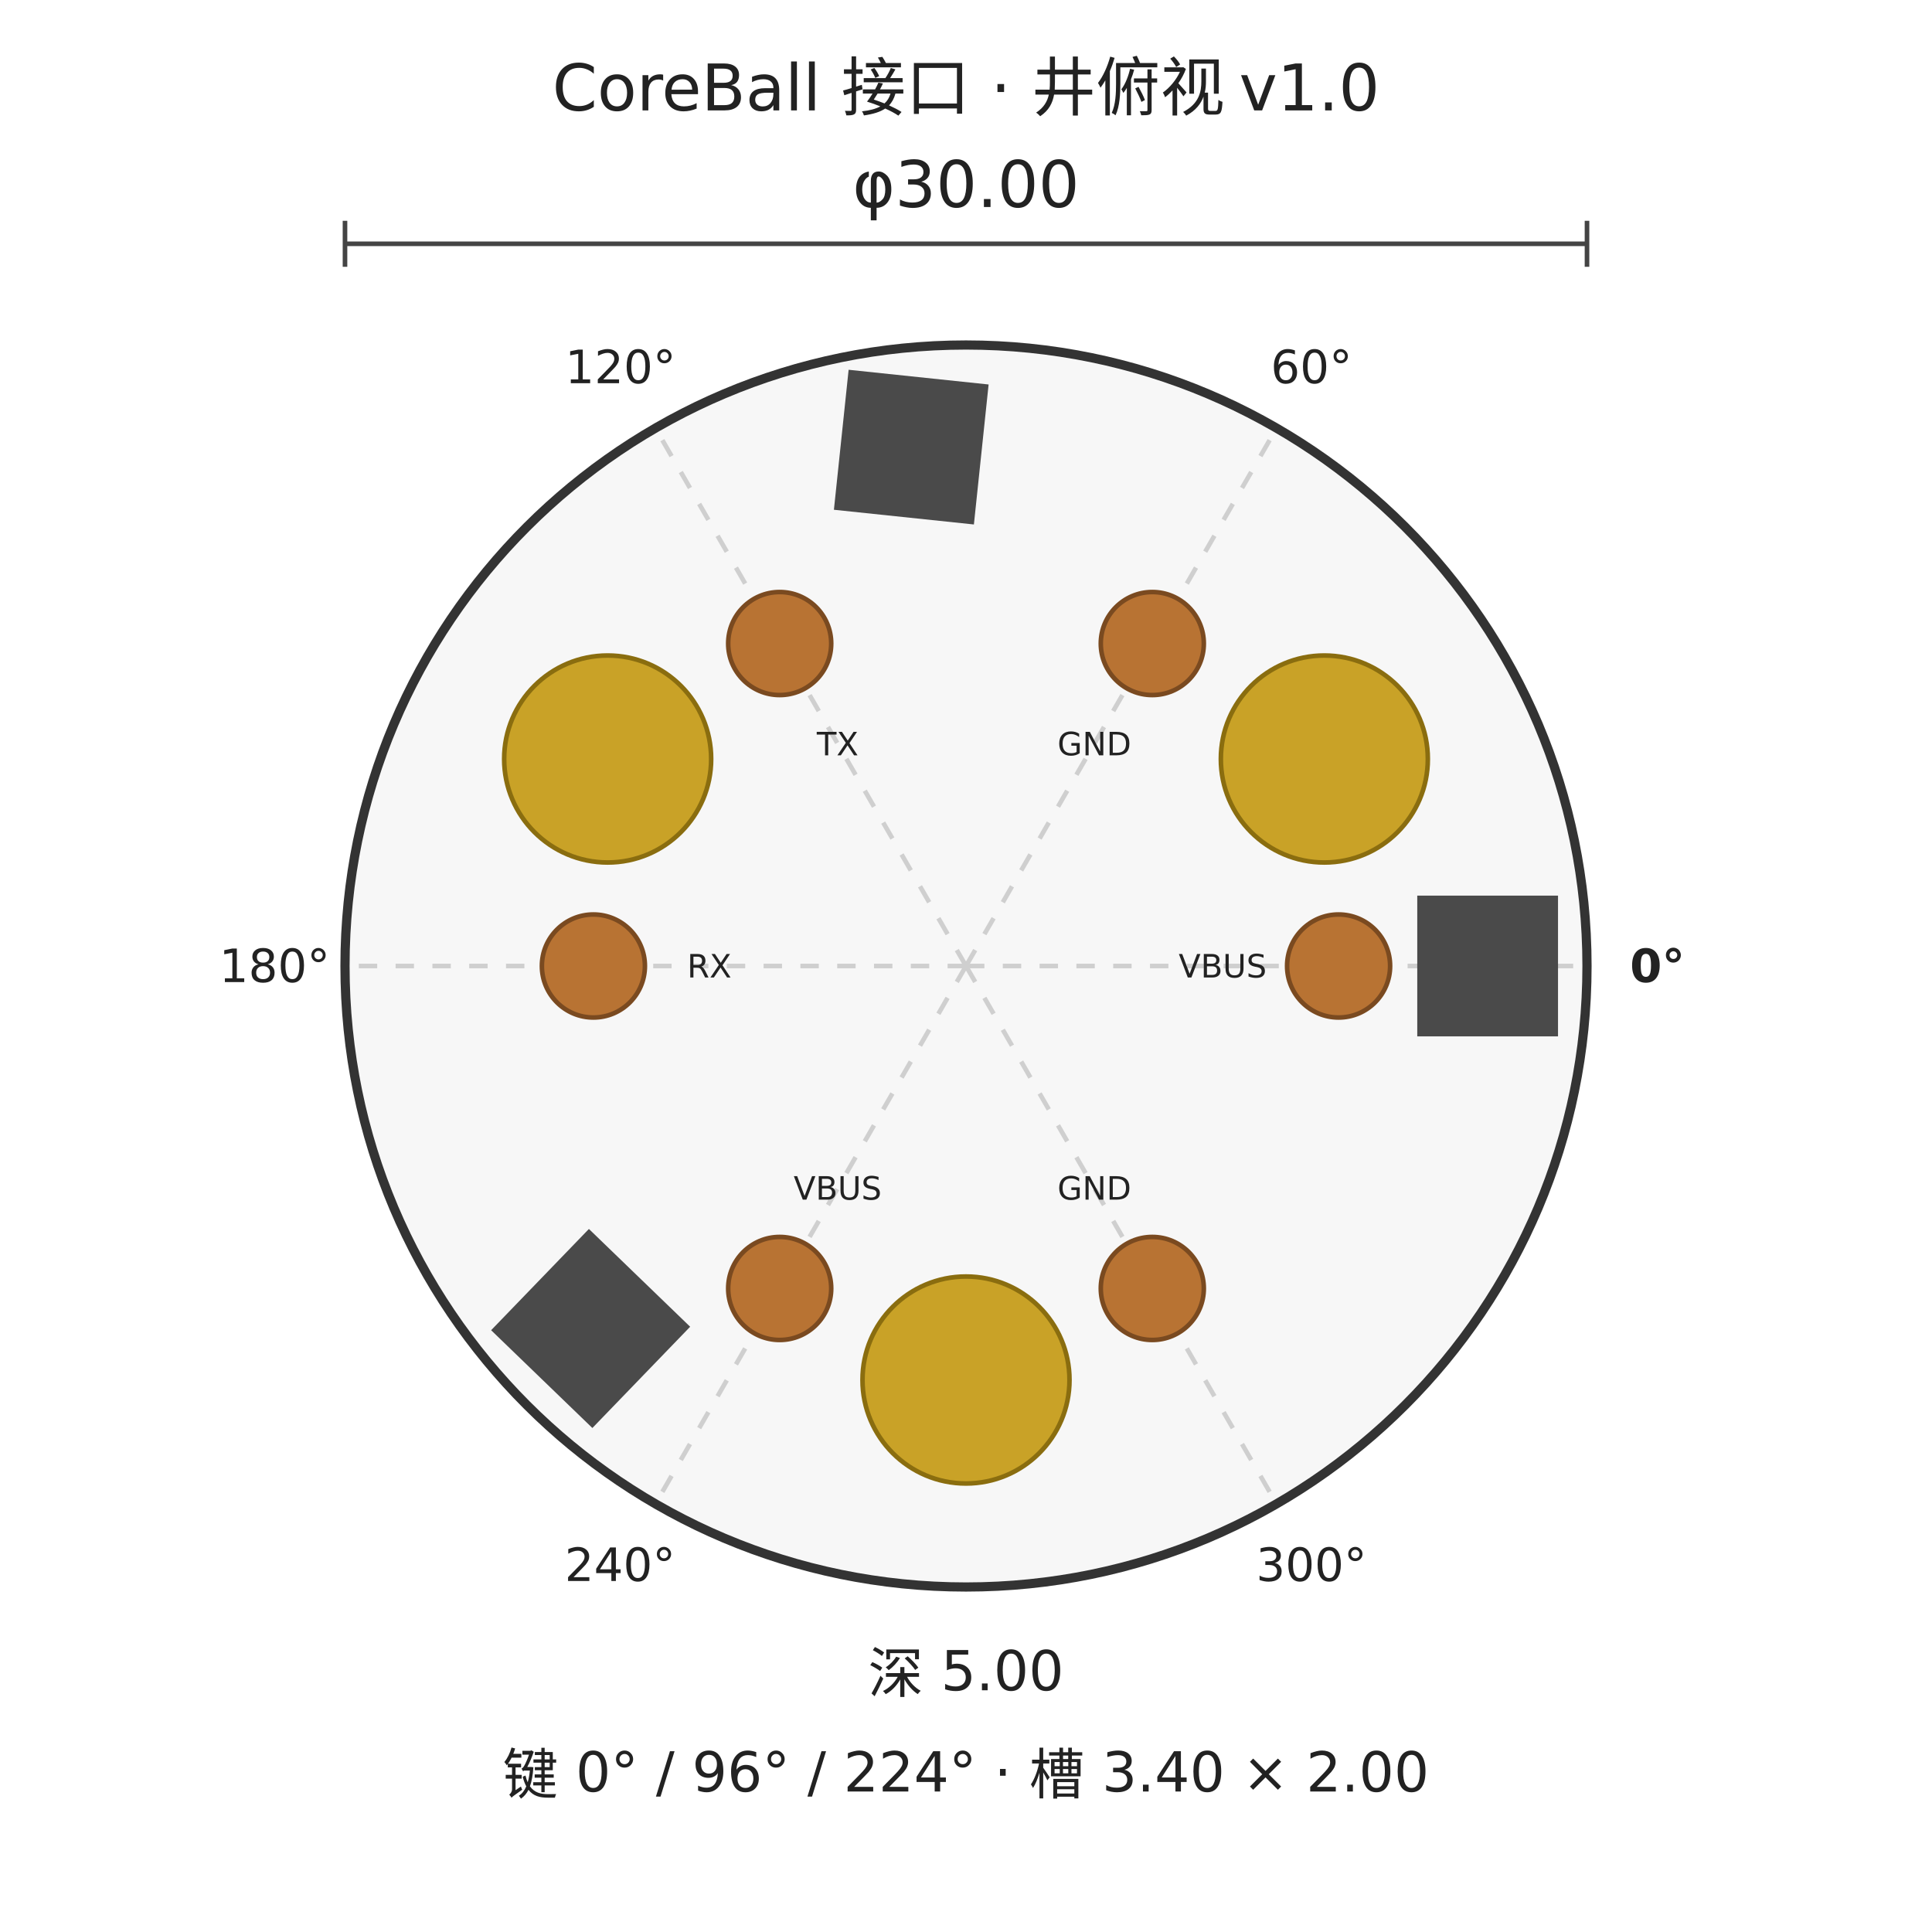
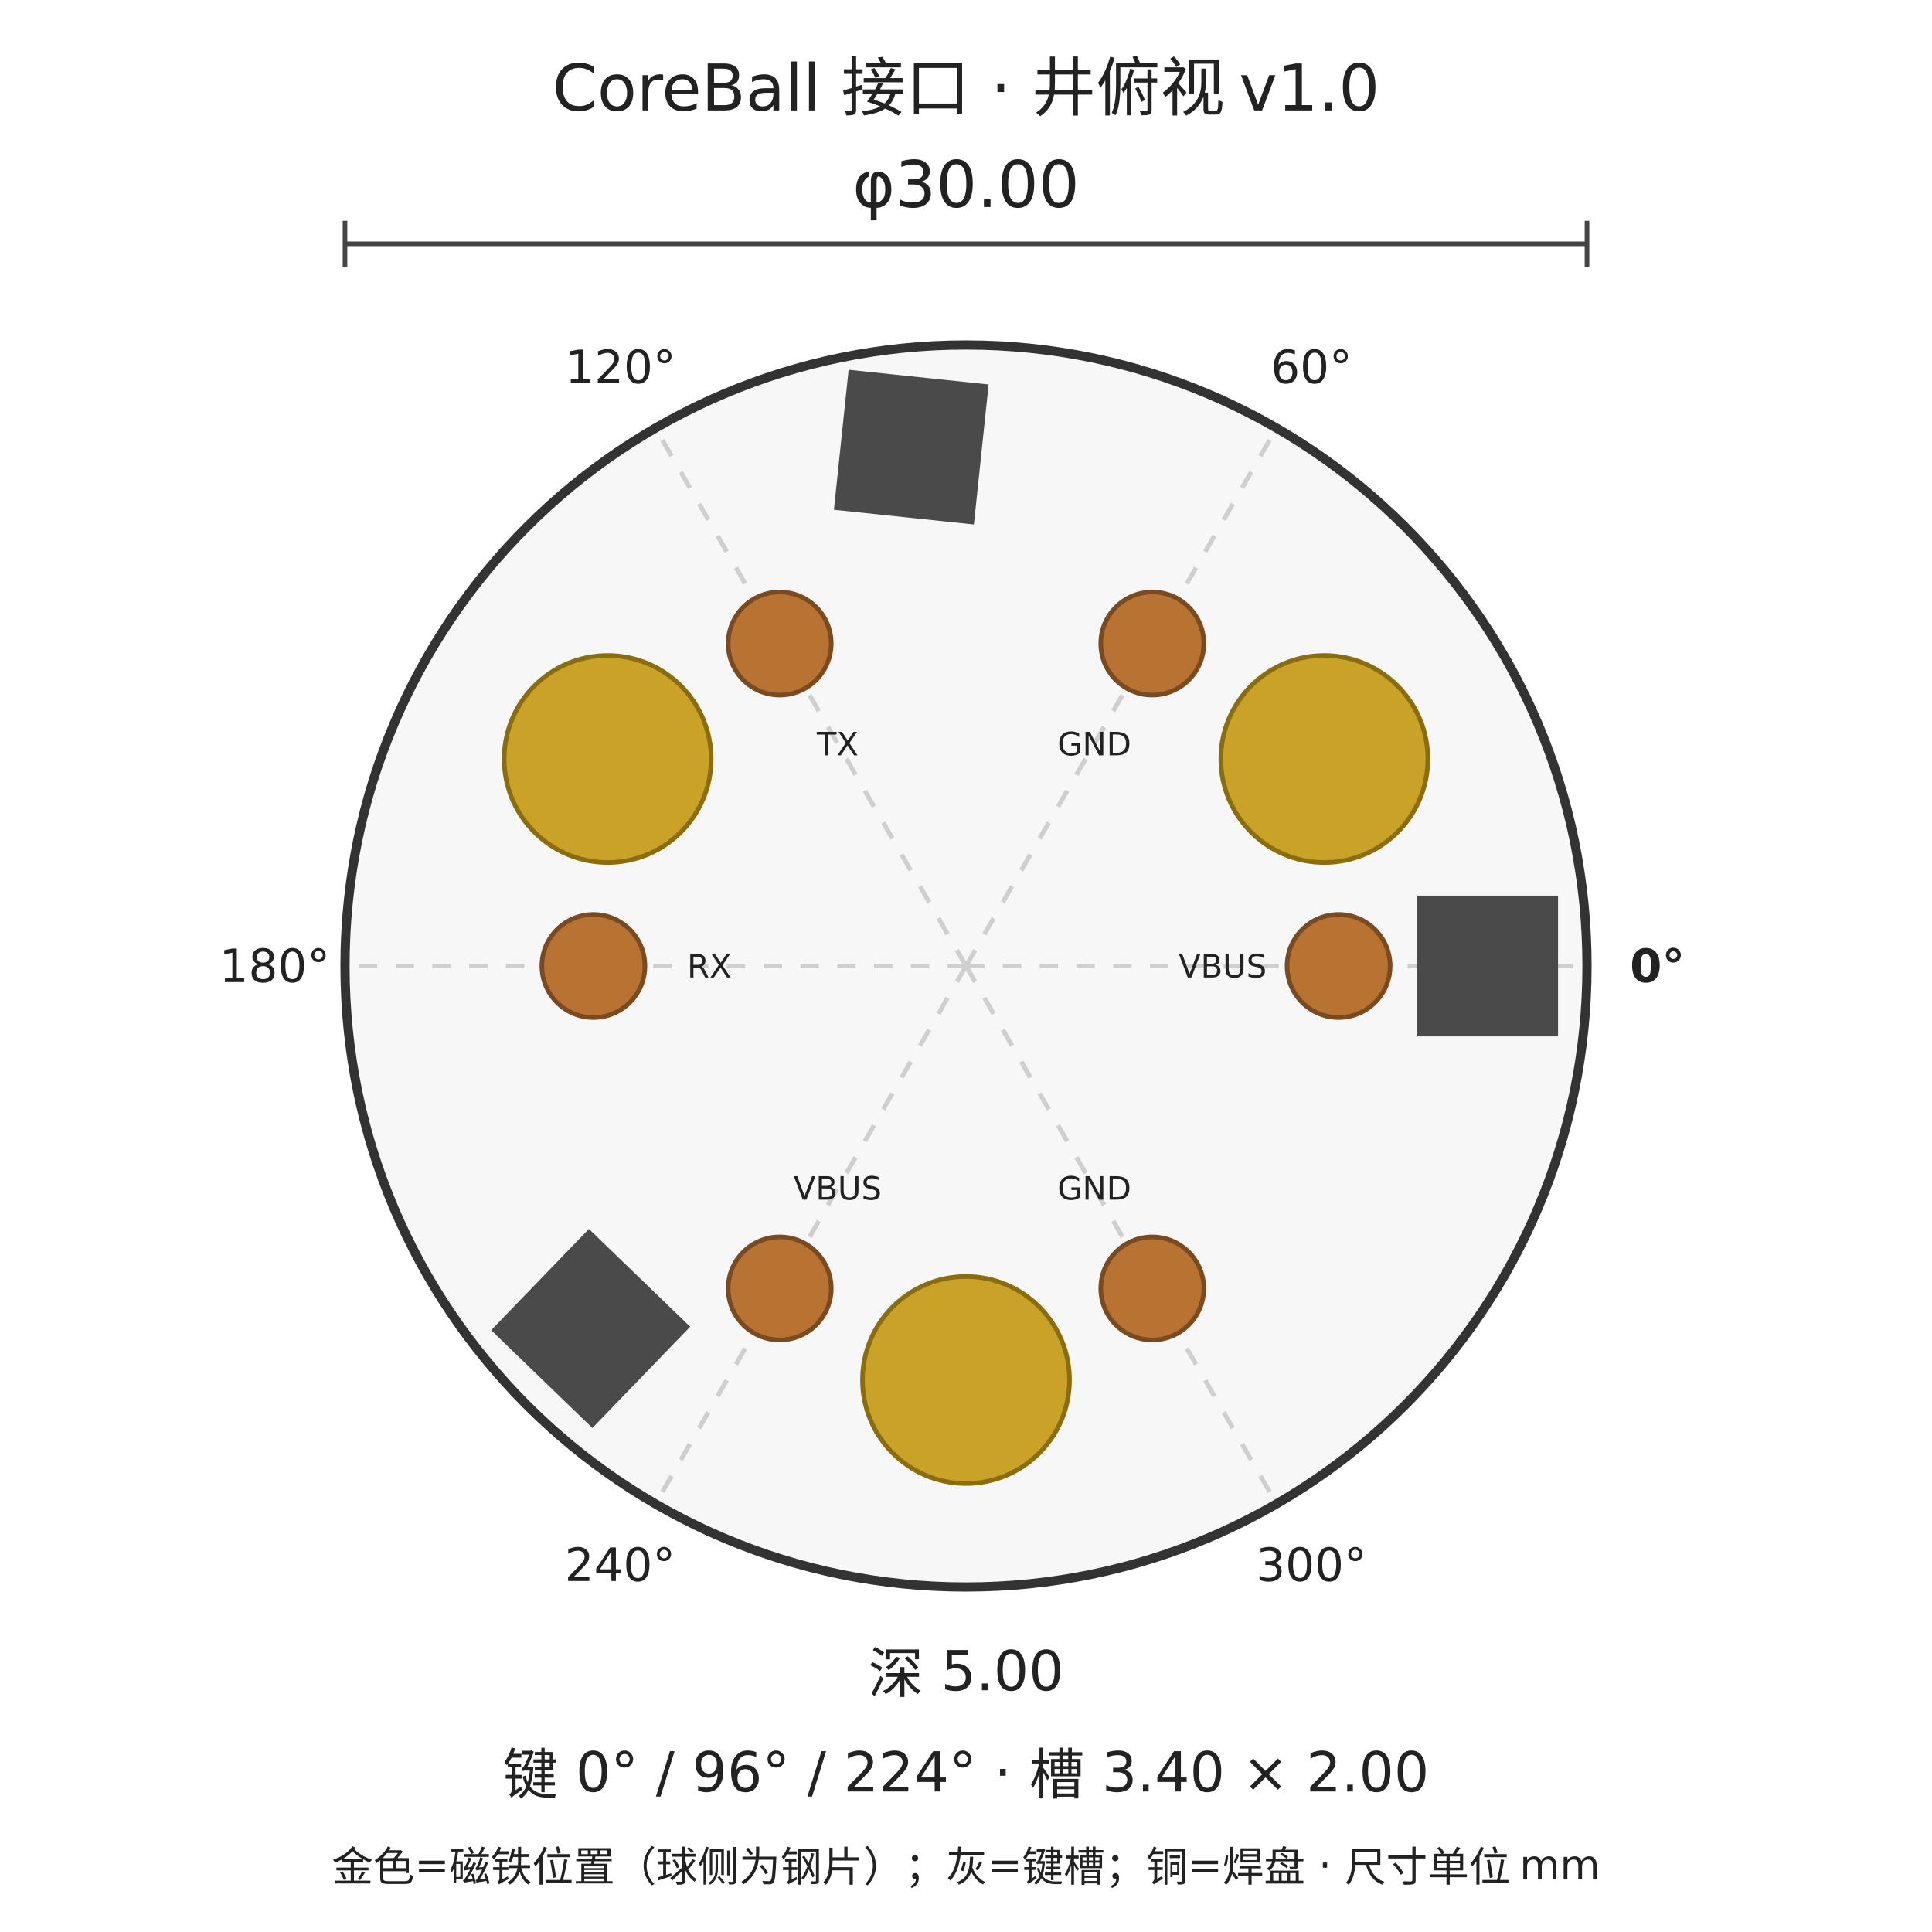
<svg xmlns="http://www.w3.org/2000/svg" width="420" height="420" viewBox="0 0 420 420" role="img" aria-label="CoreBall 接口 v1.0 井俯视图">
-   <style>text{font-family:'DejaVu Sans','Noto Sans CJK SC','Microsoft YaHei',sans-serif;fill:#222}.ref{stroke:#cfcfcf;stroke-width:1;stroke-dasharray:4 4}.dim{stroke:#444;stroke-width:1}.pad{fill:#b87333;stroke:#7a4a20;stroke-width:1}.key{fill:#4a4a4a}.magnet{fill:#c9a227;stroke:#8a6d0f;stroke-width:1}</style>
+   <style>text{font-family:'DejaVu Sans','Noto Sans CJK SC','Microsoft YaHei',sans-serif;fill:#222}.ref{stroke:#cfcfcf;stroke-width:1;stroke-dasharray:4 4}.dim{stroke:#444;stroke-width:1}.pad{fill:#b87333;stroke:#7a4a20;stroke-width:1}.slot{fill:#4a4a4a}.magnet{fill:#c9a227;stroke:#8a6d0f;stroke-width:1}</style>
  <rect x="0" y="0" width="420" height="420" fill="#ffffff" />
  <text x="210.0" y="24" font-size="14" text-anchor="middle">CoreBall 接口 · 井俯视 v1.0</text>
  <circle cx="210.0" cy="210.0" r="135.0" fill="#f7f7f7" stroke="#333" stroke-width="2" />
  <line class="ref" x1="210.0" y1="210.0" x2="345.0" y2="210.0" />
  <text x="360.3" y="213.5" font-size="10" text-anchor="middle" font-weight="bold">0°</text>
  <line class="ref" x1="210.0" y1="210.0" x2="277.5" y2="93.1" />
  <text x="285.1" y="83.3" font-size="10" text-anchor="middle">60°</text>
  <line class="ref" x1="210.0" y1="210.0" x2="142.5" y2="93.1" />
  <text x="134.9" y="83.3" font-size="10" text-anchor="middle">120°</text>
  <line class="ref" x1="210.0" y1="210.0" x2="75.0" y2="210.0" />
  <text x="59.7" y="213.5" font-size="10" text-anchor="middle">180°</text>
  <line class="ref" x1="210.0" y1="210.0" x2="142.5" y2="326.9" />
  <text x="134.8" y="343.7" font-size="10" text-anchor="middle">240°</text>
  <line class="ref" x1="210.0" y1="210.0" x2="277.5" y2="326.9" />
  <text x="285.1" y="343.7" font-size="10" text-anchor="middle">300°</text>
  <line class="dim" x1="75.0" y1="53.0" x2="345.0" y2="53.0" />
  <line class="dim" x1="75.0" y1="48.0" x2="75.0" y2="58.0" />
  <line class="dim" x1="345.0" y1="48.0" x2="345.0" y2="58.0" />
  <text x="210.0" y="45.0" font-size="14" text-anchor="middle">φ30.00</text>
  <circle class="pad" cx="291.0" cy="210.0" r="11.2" />
  <text x="265.8" y="212.5" font-size="7" text-anchor="middle">VBUS</text>
  <circle class="pad" cx="250.5" cy="139.9" r="11.2" />
  <text x="237.9" y="164.2" font-size="7" text-anchor="middle">GND</text>
  <circle class="pad" cx="169.5" cy="139.9" r="11.2" />
  <text x="182.1" y="164.2" font-size="7" text-anchor="middle">TX</text>
  <circle class="pad" cx="129.0" cy="210.0" r="11.2" />
  <text x="154.2" y="212.5" font-size="7" text-anchor="middle">RX</text>
  <circle class="pad" cx="169.5" cy="280.1" r="11.2" />
  <text x="182.1" y="260.8" font-size="7" text-anchor="middle">VBUS</text>
  <circle class="pad" cx="250.5" cy="280.1" r="11.2" />
  <text x="237.9" y="260.8" font-size="7" text-anchor="middle">GND</text>
  <circle class="magnet" cx="287.9" cy="165.0" r="22.5" />
  <circle class="magnet" cx="132.1" cy="165.0" r="22.5" />
  <circle class="magnet" cx="210.0" cy="300.0" r="22.5" />
-   <rect class="key" x="308.1" y="194.7" width="30.6" height="30.6" transform="rotate(0.0 323.4 210.0)" />
-   <rect class="key" x="182.8" y="81.9" width="30.6" height="30.6" transform="rotate(96.0 198.1 97.2)" />
-   <rect class="key" x="113.1" y="273.5" width="30.6" height="30.6" transform="rotate(224.0 128.4 288.8)" />
+   <rect class="slot" x="308.1" y="194.7" width="30.6" height="30.6" transform="rotate(0.0 323.4 210.0)" />
+   <rect class="slot" x="182.8" y="81.9" width="30.6" height="30.6" transform="rotate(96.0 198.1 97.2)" />
+   <rect class="slot" x="113.1" y="273.5" width="30.6" height="30.6" transform="rotate(224.0 128.4 288.8)" />
  <text x="210.0" y="368.0" font-size="12" text-anchor="middle">深 5.00</text>
  <text x="210.0" y="390.0" font-size="12" text-anchor="middle">键 0° / 96° / 224° · 槽 3.40 × 2.00</text>
+   <text x="210.0" y="409.0" font-size="9" text-anchor="middle">金色=磁铁位置（球侧为钢片）；灰=键槽；铜=焊盘 · 尺寸单位 mm</text>
</svg>
